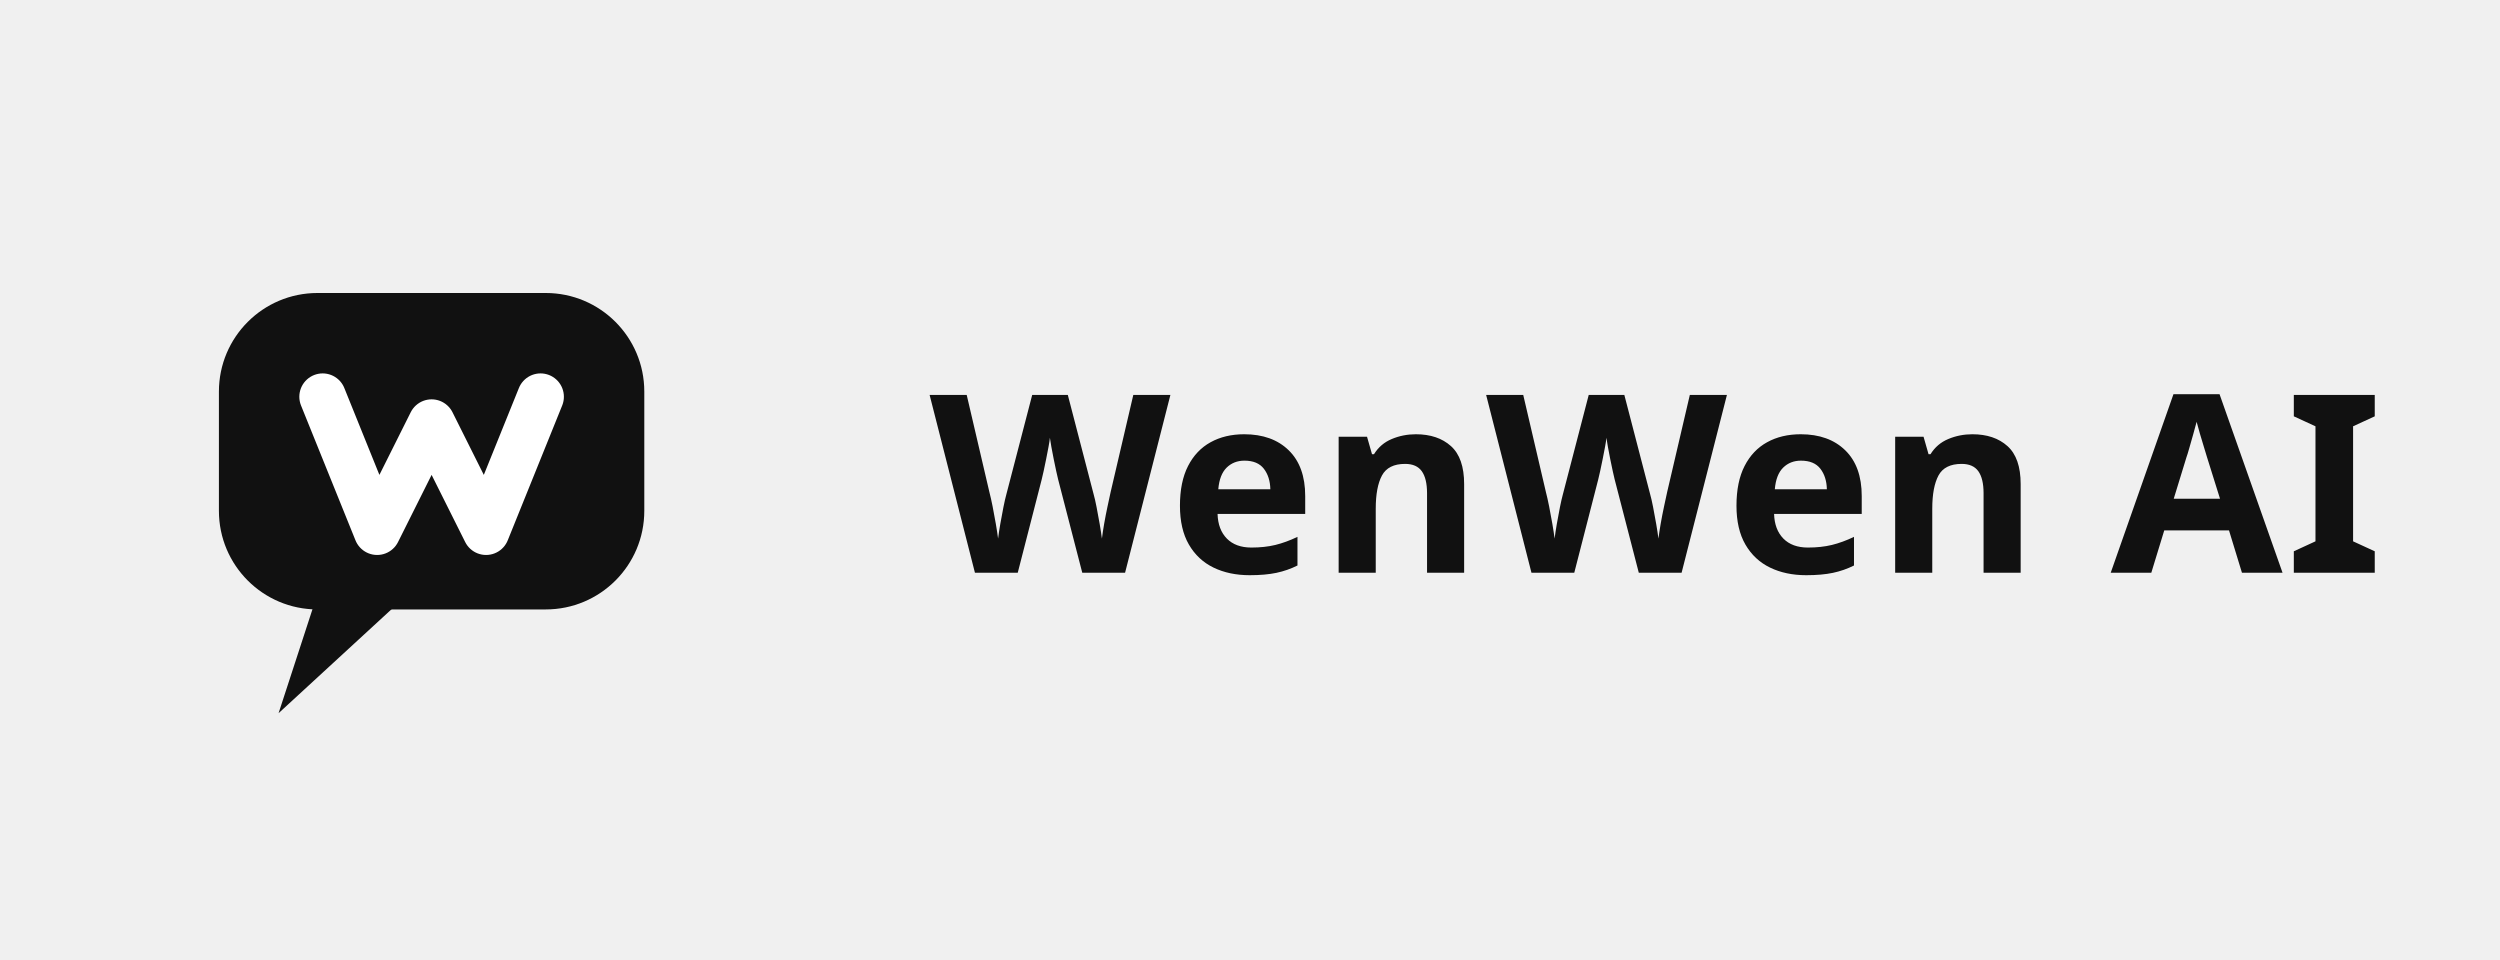
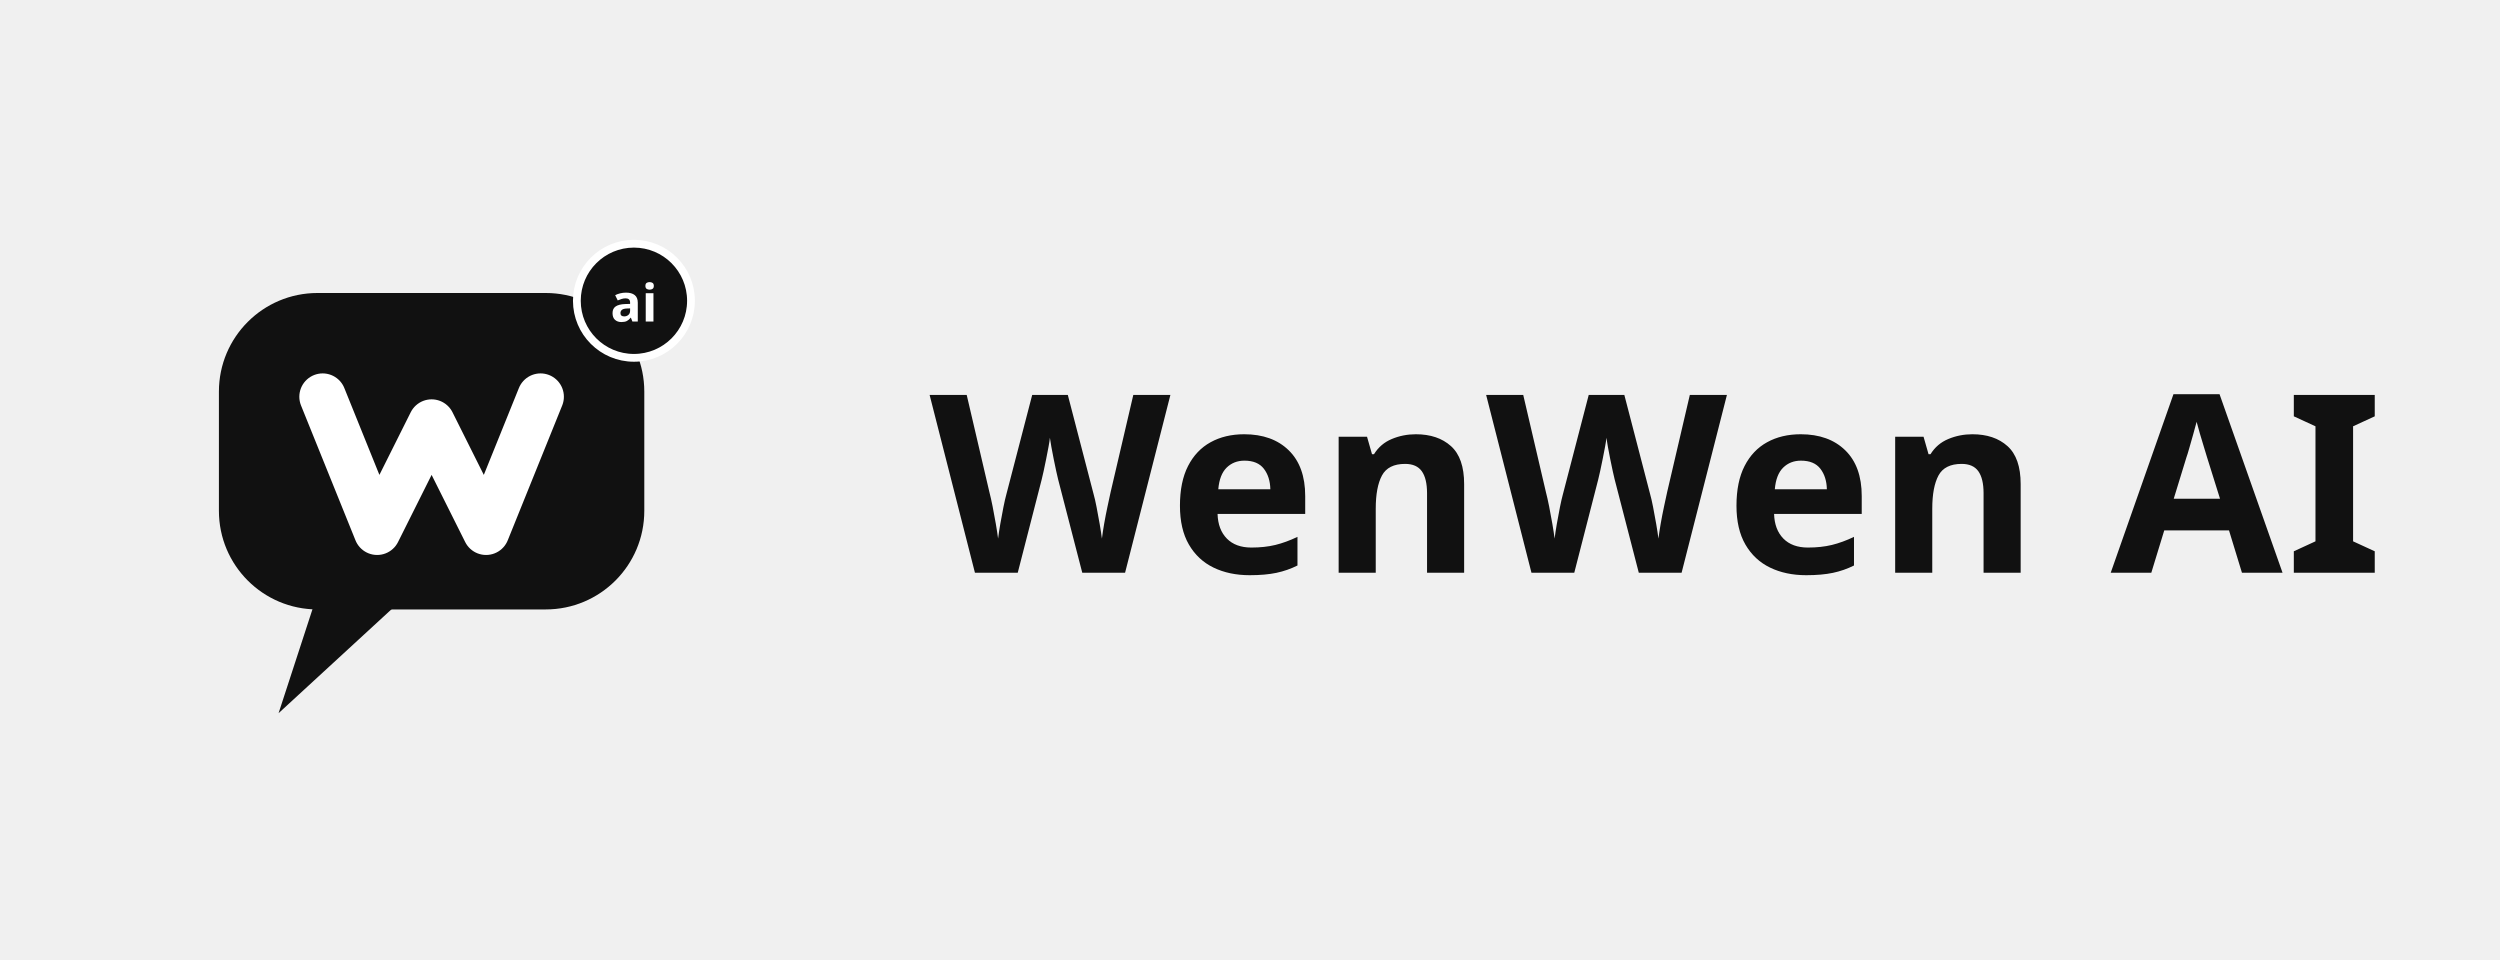
<svg xmlns="http://www.w3.org/2000/svg" width="1506" height="578" viewBox="0 0 1506 578" fill="none">
  <g transform="translate(60,89) scale(0.78125)">
    <path d="M168 344 L138 436 L238 344 Z" fill="#111111" />
    <rect x="92" y="112" width="328" height="244" rx="76" fill="#111111" />
    <path d="M172 192 L214 296 L256 212 L298 296 L340 192" stroke="#FFFFFF" stroke-width="36" fill="none" stroke-linecap="round" stroke-linejoin="round" />
+     <circle cx="412" cy="118" r="44" fill="#111111" stroke="#FFFFFF" stroke-width="6" />
+     <text x="412" y="134" font-family="Noto Sans, DejaVu Sans, sans-serif" font-size="40" font-weight="700" fill="#FFFFFF" text-anchor="middle">ai</text>
  </g>
  <text x="560" y="345" font-family="Noto Sans, DejaVu Sans, sans-serif" font-size="150" font-weight="700" letter-spacing="2" fill="#111111">WenWen AI</text>
</svg>
